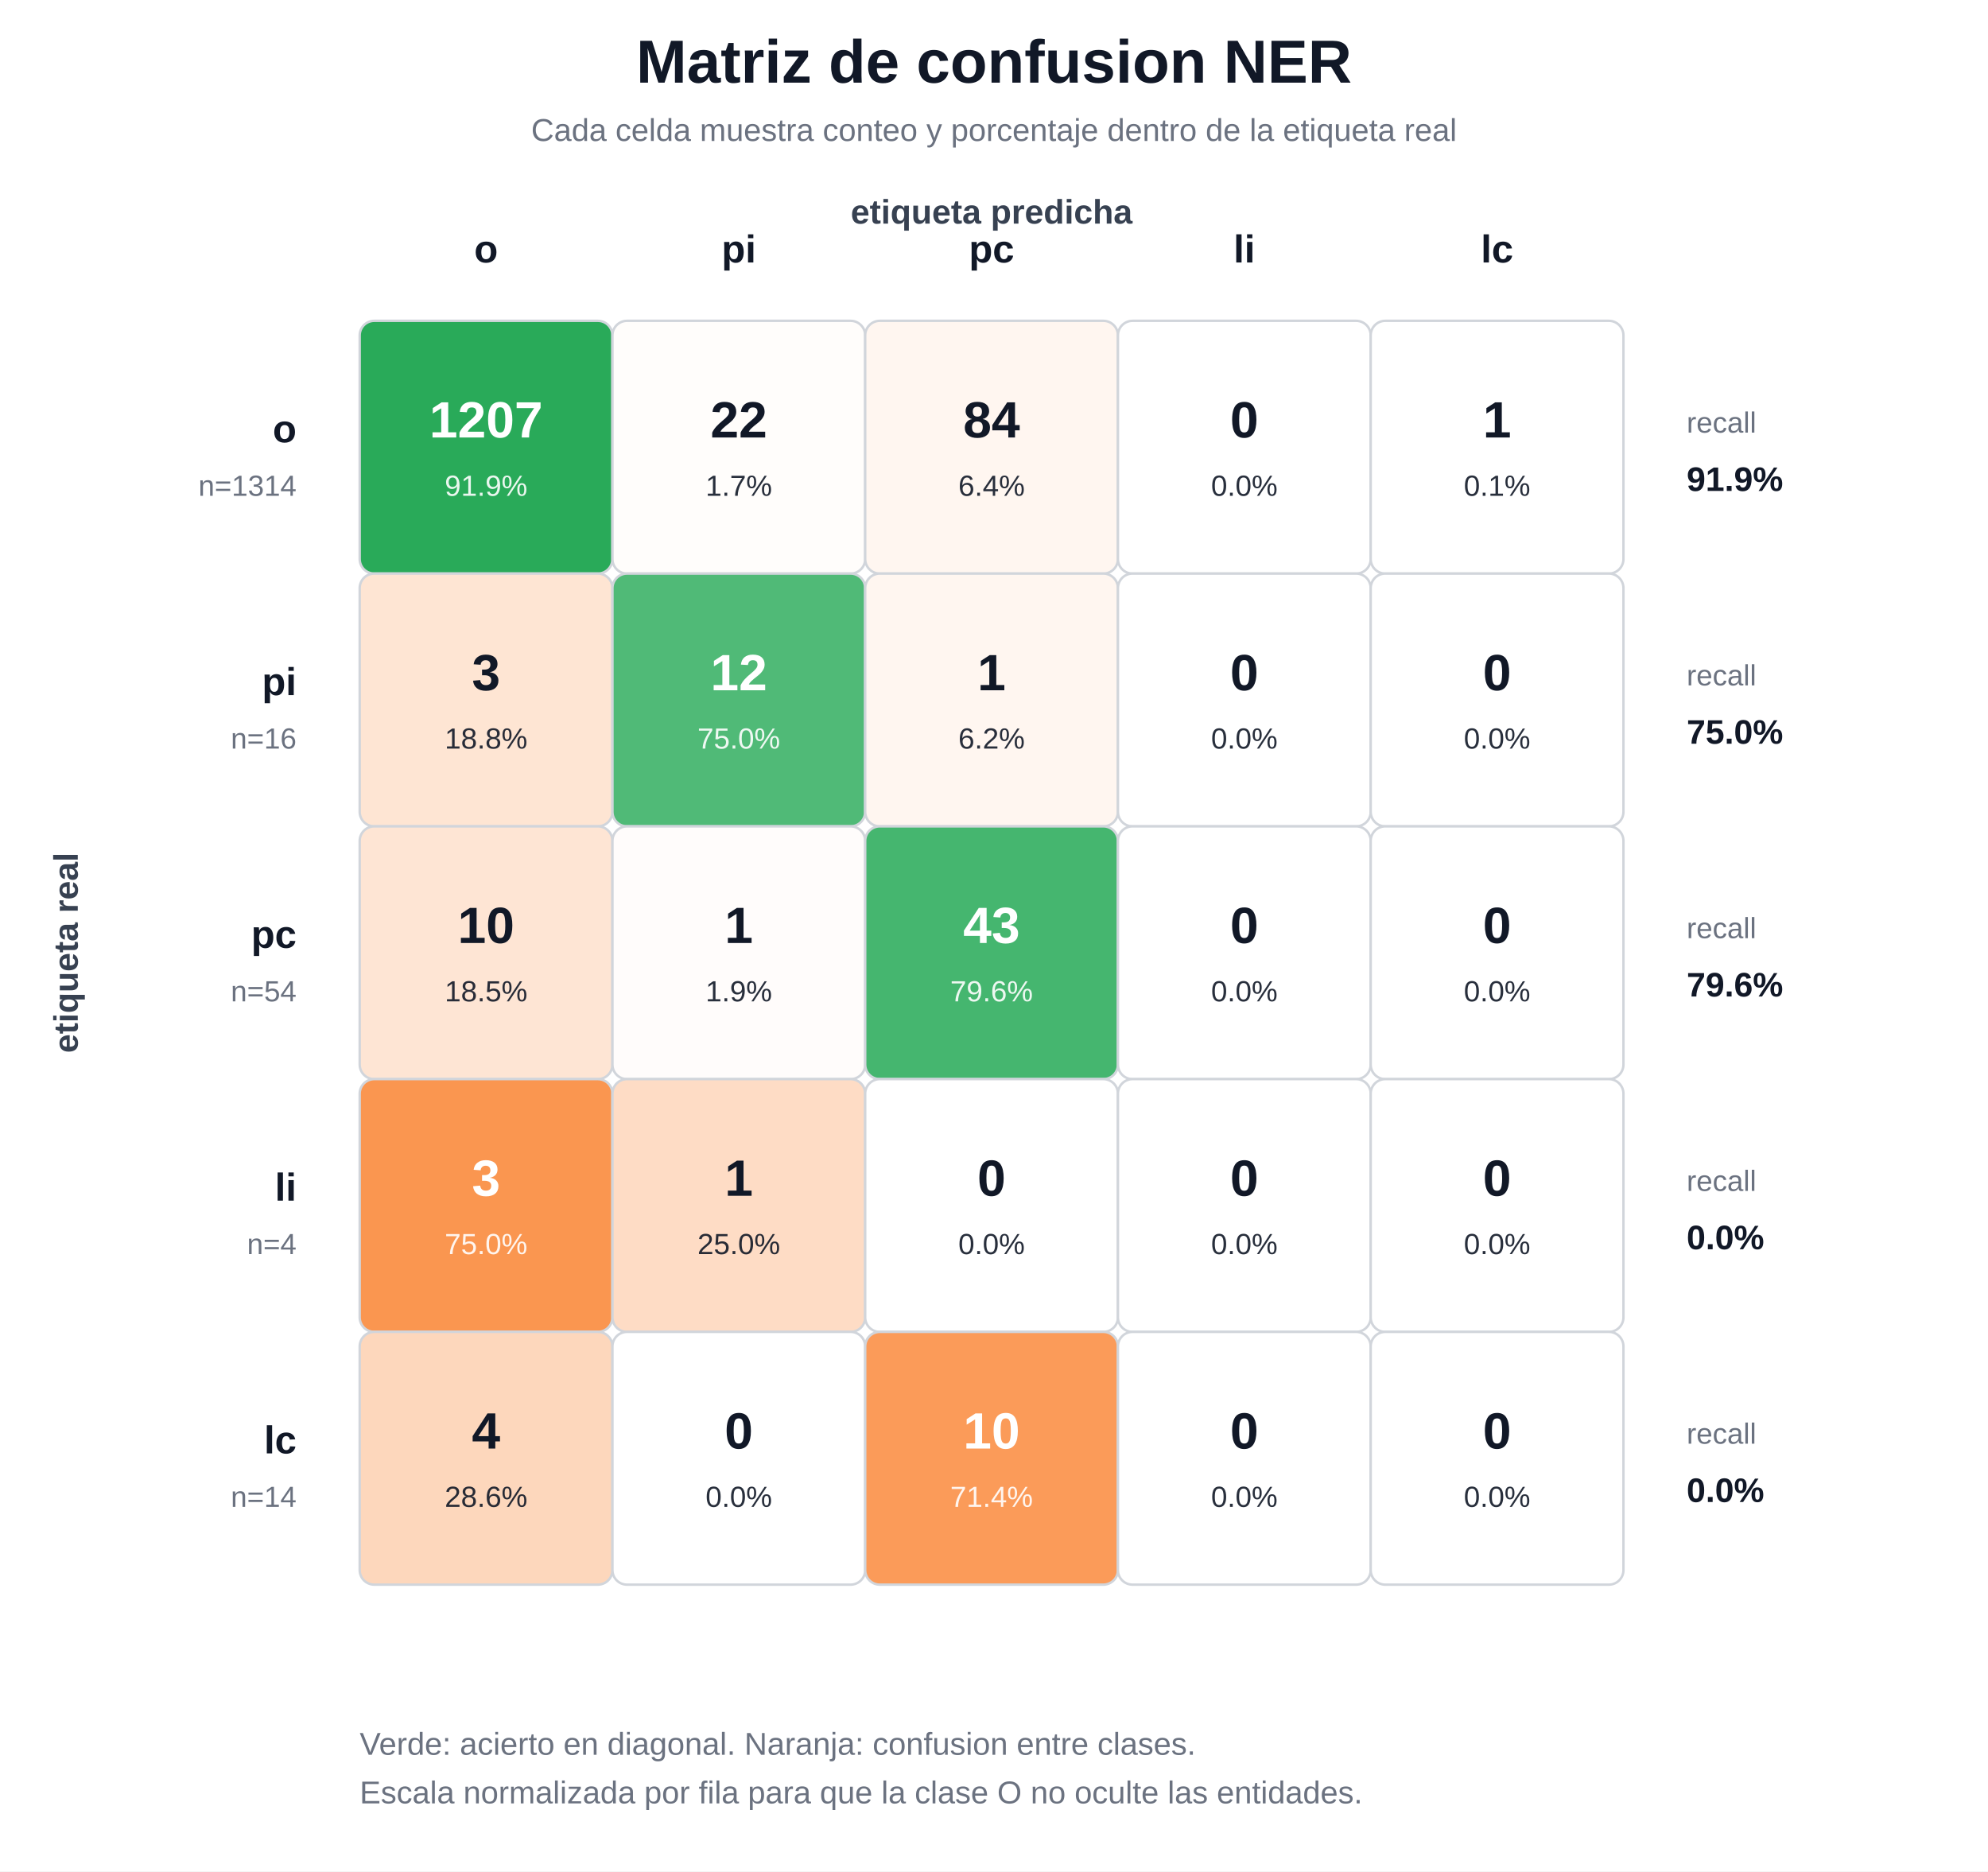
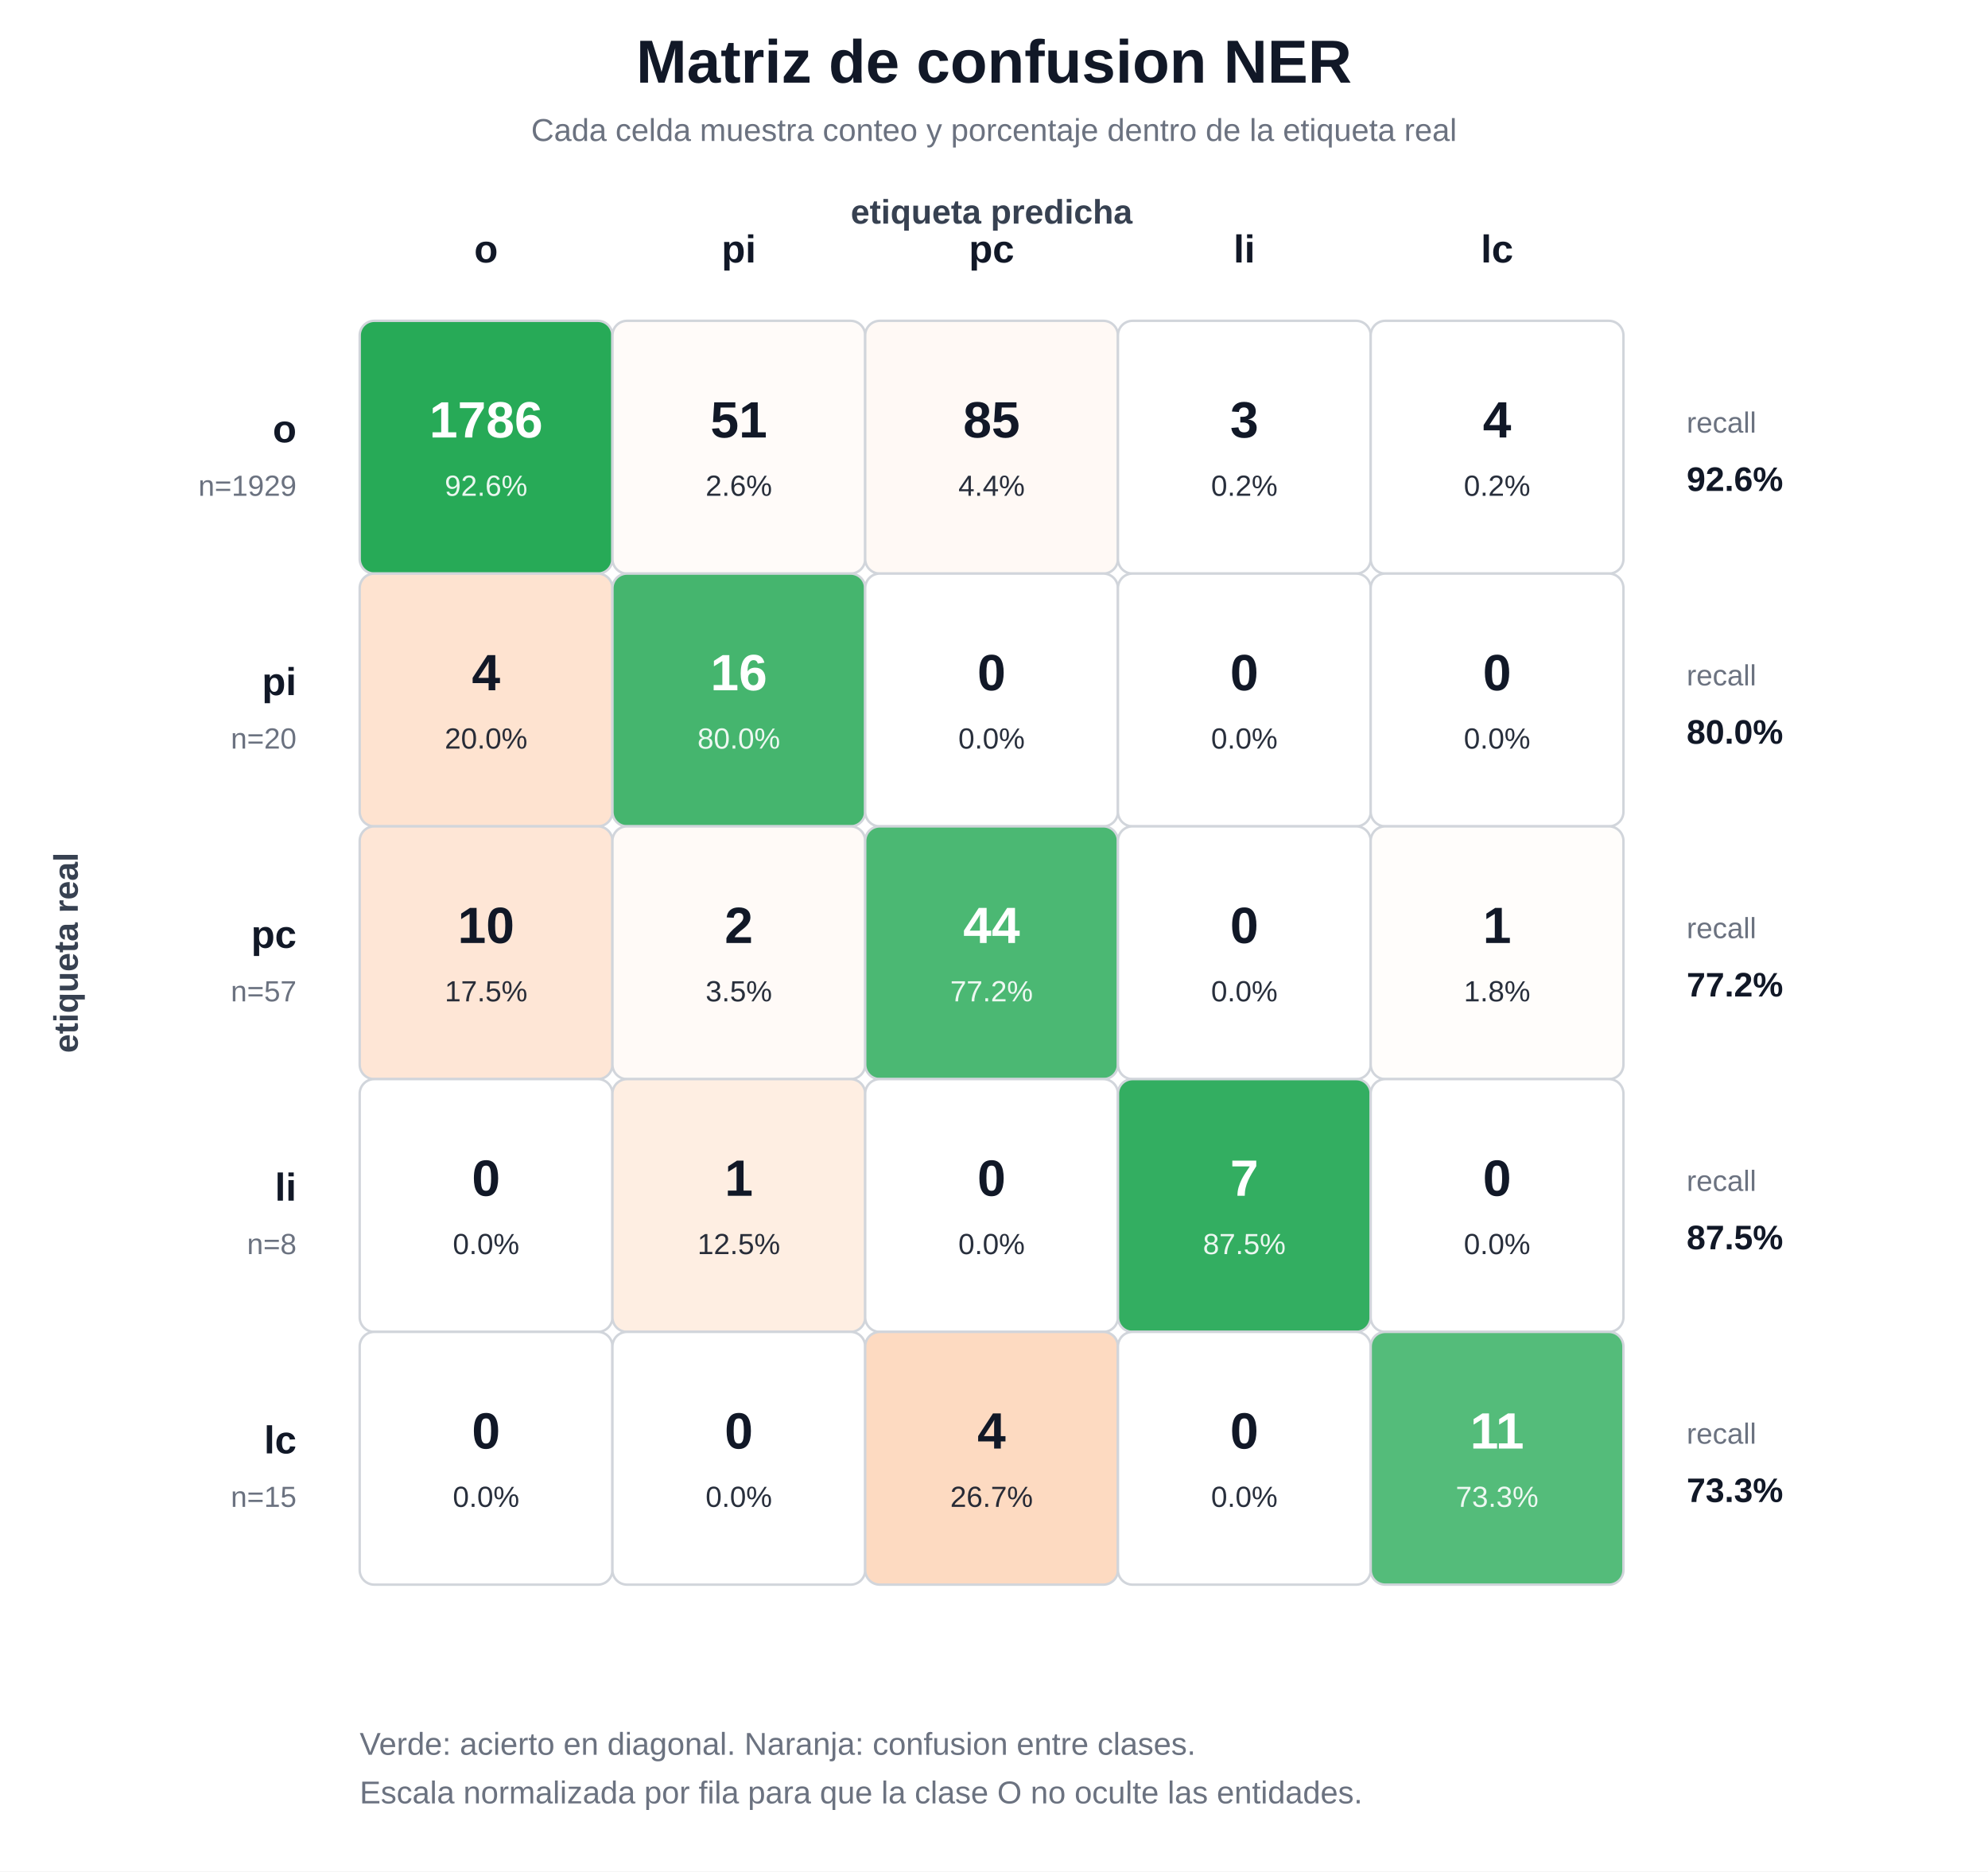
<svg xmlns="http://www.w3.org/2000/svg" width="818" height="770" viewBox="0 0 818 770">
  <style>
  .title { font: 700 25px Arial, sans-serif; fill: #111827; }
  .subtitle { font: 13px Arial, sans-serif; fill: #6b7280; }
  .axis-title { font: 700 14px Arial, sans-serif; fill: #374151; }
  .axis-label { font: 700 16px Arial, sans-serif; fill: #111827; }
  .support { font: 12px Arial, sans-serif; fill: #6b7280; }
  .cell-main { font: 700 21px Arial, sans-serif; }
  .cell-sub { font: 12px Arial, sans-serif; opacity: 0.9; }
  .metric { font: 12px Arial, sans-serif; fill: #6b7280; }
  .metric.strong { font: 700 14px Arial, sans-serif; fill: #111827; }
</style>
  <rect width="100%" height="100%" fill="#ffffff" />
  <text x="409.0" y="34" text-anchor="middle" class="title">Matriz de confusion NER</text>
  <text x="409.0" y="58" text-anchor="middle" class="subtitle">Cada celda muestra conteo y porcentaje dentro de la etiqueta real</text>
  <text x="408.0" y="92" text-anchor="middle" class="axis-title">etiqueta predicha</text>
  <text x="32" y="392.0" transform="rotate(-90 32 392.0)" text-anchor="middle" class="axis-title">etiqueta real</text>
  <text x="200.0" y="108" text-anchor="middle" class="axis-label">o</text>
  <text x="122" y="182.0" text-anchor="end" class="axis-label">o</text>
-   <text x="122" y="204.0" text-anchor="end" class="support">n=1314</text>
+   <text x="122" y="204.0" text-anchor="end" class="support">n=1929</text>
  <text x="304.0" y="108" text-anchor="middle" class="axis-label">pi</text>
  <text x="122" y="286.0" text-anchor="end" class="axis-label">pi</text>
-   <text x="122" y="308.0" text-anchor="end" class="support">n=16</text>
+   <text x="122" y="308.0" text-anchor="end" class="support">n=20</text>
  <text x="408.0" y="108" text-anchor="middle" class="axis-label">pc</text>
  <text x="122" y="390.0" text-anchor="end" class="axis-label">pc</text>
-   <text x="122" y="412.0" text-anchor="end" class="support">n=54</text>
+   <text x="122" y="412.0" text-anchor="end" class="support">n=57</text>
  <text x="512.0" y="108" text-anchor="middle" class="axis-label">li</text>
  <text x="122" y="494.0" text-anchor="end" class="axis-label">li</text>
-   <text x="122" y="516.0" text-anchor="end" class="support">n=4</text>
+   <text x="122" y="516.0" text-anchor="end" class="support">n=8</text>
  <text x="616.0" y="108" text-anchor="middle" class="axis-label">lc</text>
  <text x="122" y="598.0" text-anchor="end" class="axis-label">lc</text>
-   <text x="122" y="620.0" text-anchor="end" class="support">n=14</text>
-   <rect x="148" y="132" width="104" height="104" rx="6" fill="#29aa59" stroke="#d1d5db" />
-   <text x="200.0" y="180.0" text-anchor="middle" class="cell-main" fill="#ffffff">1207</text>
-   <text x="200.0" y="204.0" text-anchor="middle" class="cell-sub" fill="#ffffff">91.9%</text>
-   <rect x="252" y="132" width="104" height="104" rx="6" fill="#fffdfb" stroke="#d1d5db" />
-   <text x="304.0" y="180.0" text-anchor="middle" class="cell-main" fill="#111827">22</text>
-   <text x="304.0" y="204.0" text-anchor="middle" class="cell-sub" fill="#111827">1.7%</text>
-   <rect x="356" y="132" width="104" height="104" rx="6" fill="#fff6f0" stroke="#d1d5db" />
-   <text x="408.0" y="180.0" text-anchor="middle" class="cell-main" fill="#111827">84</text>
-   <text x="408.0" y="204.0" text-anchor="middle" class="cell-sub" fill="#111827">6.4%</text>
+   <text x="122" y="620.0" text-anchor="end" class="support">n=15</text>
+   <rect x="148" y="132" width="104" height="104" rx="6" fill="#27aa57" stroke="#d1d5db" />
+   <text x="200.0" y="180.0" text-anchor="middle" class="cell-main" fill="#ffffff">1786</text>
+   <text x="200.0" y="204.0" text-anchor="middle" class="cell-sub" fill="#ffffff">92.6%</text>
+   <rect x="252" y="132" width="104" height="104" rx="6" fill="#fffbf9" stroke="#d1d5db" />
+   <text x="304.0" y="180.0" text-anchor="middle" class="cell-main" fill="#111827">51</text>
+   <text x="304.0" y="204.0" text-anchor="middle" class="cell-sub" fill="#111827">2.6%</text>
+   <rect x="356" y="132" width="104" height="104" rx="6" fill="#fff9f5" stroke="#d1d5db" />
+   <text x="408.0" y="180.0" text-anchor="middle" class="cell-main" fill="#111827">85</text>
+   <text x="408.0" y="204.0" text-anchor="middle" class="cell-sub" fill="#111827">4.4%</text>
  <rect x="460" y="132" width="104" height="104" rx="6" fill="#ffffff" stroke="#d1d5db" />
-   <text x="512.0" y="180.0" text-anchor="middle" class="cell-main" fill="#111827">0</text>
-   <text x="512.0" y="204.0" text-anchor="middle" class="cell-sub" fill="#111827">0.0%</text>
+   <text x="512.0" y="180.0" text-anchor="middle" class="cell-main" fill="#111827">3</text>
+   <text x="512.0" y="204.0" text-anchor="middle" class="cell-sub" fill="#111827">0.2%</text>
  <rect x="564" y="132" width="104" height="104" rx="6" fill="#ffffff" stroke="#d1d5db" />
-   <text x="616.0" y="180.0" text-anchor="middle" class="cell-main" fill="#111827">1</text>
-   <text x="616.0" y="204.0" text-anchor="middle" class="cell-sub" fill="#111827">0.1%</text>
+   <text x="616.0" y="180.0" text-anchor="middle" class="cell-main" fill="#111827">4</text>
+   <text x="616.0" y="204.0" text-anchor="middle" class="cell-sub" fill="#111827">0.2%</text>
  <text x="694" y="178.0" class="metric">recall</text>
-   <text x="694" y="202.0" class="metric strong">91.9%</text>
-   <rect x="148" y="236" width="104" height="104" rx="6" fill="#fee5d3" stroke="#d1d5db" />
-   <text x="200.0" y="284.0" text-anchor="middle" class="cell-main" fill="#111827">3</text>
-   <text x="200.0" y="308.0" text-anchor="middle" class="cell-sub" fill="#111827">18.8%</text>
-   <rect x="252" y="236" width="104" height="104" rx="6" fill="#50ba77" stroke="#d1d5db" />
-   <text x="304.0" y="284.0" text-anchor="middle" class="cell-main" fill="#ffffff">12</text>
-   <text x="304.0" y="308.0" text-anchor="middle" class="cell-sub" fill="#ffffff">75.0%</text>
-   <rect x="356" y="236" width="104" height="104" rx="6" fill="#fff6f0" stroke="#d1d5db" />
-   <text x="408.0" y="284.0" text-anchor="middle" class="cell-main" fill="#111827">1</text>
-   <text x="408.0" y="308.0" text-anchor="middle" class="cell-sub" fill="#111827">6.2%</text>
+   <text x="694" y="202.0" class="metric strong">92.6%</text>
+   <rect x="148" y="236" width="104" height="104" rx="6" fill="#fee3d0" stroke="#d1d5db" />
+   <text x="200.0" y="284.0" text-anchor="middle" class="cell-main" fill="#111827">4</text>
+   <text x="200.0" y="308.0" text-anchor="middle" class="cell-sub" fill="#111827">20.0%</text>
+   <rect x="252" y="236" width="104" height="104" rx="6" fill="#45b56e" stroke="#d1d5db" />
+   <text x="304.0" y="284.0" text-anchor="middle" class="cell-main" fill="#ffffff">16</text>
+   <text x="304.0" y="308.0" text-anchor="middle" class="cell-sub" fill="#ffffff">80.0%</text>
+   <rect x="356" y="236" width="104" height="104" rx="6" fill="#ffffff" stroke="#d1d5db" />
+   <text x="408.0" y="284.0" text-anchor="middle" class="cell-main" fill="#111827">0</text>
+   <text x="408.0" y="308.0" text-anchor="middle" class="cell-sub" fill="#111827">0.0%</text>
  <rect x="460" y="236" width="104" height="104" rx="6" fill="#ffffff" stroke="#d1d5db" />
  <text x="512.0" y="284.0" text-anchor="middle" class="cell-main" fill="#111827">0</text>
  <text x="512.0" y="308.0" text-anchor="middle" class="cell-sub" fill="#111827">0.0%</text>
  <rect x="564" y="236" width="104" height="104" rx="6" fill="#ffffff" stroke="#d1d5db" />
  <text x="616.0" y="284.0" text-anchor="middle" class="cell-main" fill="#111827">0</text>
  <text x="616.0" y="308.0" text-anchor="middle" class="cell-sub" fill="#111827">0.0%</text>
  <text x="694" y="282.0" class="metric">recall</text>
-   <text x="694" y="306.0" class="metric strong">75.0%</text>
-   <rect x="148" y="340" width="104" height="104" rx="6" fill="#fee5d4" stroke="#d1d5db" />
+   <text x="694" y="306.0" class="metric strong">80.0%</text>
+   <rect x="148" y="340" width="104" height="104" rx="6" fill="#fee6d6" stroke="#d1d5db" />
  <text x="200.0" y="388.0" text-anchor="middle" class="cell-main" fill="#111827">10</text>
-   <text x="200.0" y="412.0" text-anchor="middle" class="cell-sub" fill="#111827">18.5%</text>
-   <rect x="252" y="340" width="104" height="104" rx="6" fill="#fffcfb" stroke="#d1d5db" />
-   <text x="304.0" y="388.0" text-anchor="middle" class="cell-main" fill="#111827">1</text>
-   <text x="304.0" y="412.0" text-anchor="middle" class="cell-sub" fill="#111827">1.9%</text>
-   <rect x="356" y="340" width="104" height="104" rx="6" fill="#45b66f" stroke="#d1d5db" />
-   <text x="408.0" y="388.0" text-anchor="middle" class="cell-main" fill="#ffffff">43</text>
-   <text x="408.0" y="412.0" text-anchor="middle" class="cell-sub" fill="#ffffff">79.6%</text>
+   <text x="200.0" y="412.0" text-anchor="middle" class="cell-sub" fill="#111827">17.5%</text>
+   <rect x="252" y="340" width="104" height="104" rx="6" fill="#fffaf7" stroke="#d1d5db" />
+   <text x="304.0" y="388.0" text-anchor="middle" class="cell-main" fill="#111827">2</text>
+   <text x="304.0" y="412.0" text-anchor="middle" class="cell-sub" fill="#111827">3.5%</text>
+   <rect x="356" y="340" width="104" height="104" rx="6" fill="#4bb873" stroke="#d1d5db" />
+   <text x="408.0" y="388.0" text-anchor="middle" class="cell-main" fill="#ffffff">44</text>
+   <text x="408.0" y="412.0" text-anchor="middle" class="cell-sub" fill="#ffffff">77.2%</text>
  <rect x="460" y="340" width="104" height="104" rx="6" fill="#ffffff" stroke="#d1d5db" />
  <text x="512.0" y="388.0" text-anchor="middle" class="cell-main" fill="#111827">0</text>
  <text x="512.0" y="412.0" text-anchor="middle" class="cell-sub" fill="#111827">0.0%</text>
-   <rect x="564" y="340" width="104" height="104" rx="6" fill="#ffffff" stroke="#d1d5db" />
-   <text x="616.0" y="388.0" text-anchor="middle" class="cell-main" fill="#111827">0</text>
-   <text x="616.0" y="412.0" text-anchor="middle" class="cell-sub" fill="#111827">0.0%</text>
+   <rect x="564" y="340" width="104" height="104" rx="6" fill="#fffdfb" stroke="#d1d5db" />
+   <text x="616.0" y="388.0" text-anchor="middle" class="cell-main" fill="#111827">1</text>
+   <text x="616.0" y="412.0" text-anchor="middle" class="cell-sub" fill="#111827">1.8%</text>
  <text x="694" y="386.0" class="metric">recall</text>
-   <text x="694" y="410.0" class="metric strong">79.6%</text>
-   <rect x="148" y="444" width="104" height="104" rx="6" fill="#fa9650" stroke="#d1d5db" />
-   <text x="200.0" y="492.0" text-anchor="middle" class="cell-main" fill="#ffffff">3</text>
-   <text x="200.0" y="516.0" text-anchor="middle" class="cell-sub" fill="#ffffff">75.0%</text>
-   <rect x="252" y="444" width="104" height="104" rx="6" fill="#fedcc5" stroke="#d1d5db" />
+   <text x="694" y="410.0" class="metric strong">77.2%</text>
+   <rect x="148" y="444" width="104" height="104" rx="6" fill="#ffffff" stroke="#d1d5db" />
+   <text x="200.0" y="492.0" text-anchor="middle" class="cell-main" fill="#111827">0</text>
+   <text x="200.0" y="516.0" text-anchor="middle" class="cell-sub" fill="#111827">0.0%</text>
+   <rect x="252" y="444" width="104" height="104" rx="6" fill="#feeee2" stroke="#d1d5db" />
  <text x="304.0" y="492.0" text-anchor="middle" class="cell-main" fill="#111827">1</text>
-   <text x="304.0" y="516.0" text-anchor="middle" class="cell-sub" fill="#111827">25.0%</text>
+   <text x="304.0" y="516.0" text-anchor="middle" class="cell-sub" fill="#111827">12.5%</text>
  <rect x="356" y="444" width="104" height="104" rx="6" fill="#ffffff" stroke="#d1d5db" />
  <text x="408.0" y="492.0" text-anchor="middle" class="cell-main" fill="#111827">0</text>
  <text x="408.0" y="516.0" text-anchor="middle" class="cell-sub" fill="#111827">0.0%</text>
-   <rect x="460" y="444" width="104" height="104" rx="6" fill="#ffffff" stroke="#d1d5db" />
-   <text x="512.0" y="492.0" text-anchor="middle" class="cell-main" fill="#111827">0</text>
-   <text x="512.0" y="516.0" text-anchor="middle" class="cell-sub" fill="#111827">0.0%</text>
+   <rect x="460" y="444" width="104" height="104" rx="6" fill="#33ae61" stroke="#d1d5db" />
+   <text x="512.0" y="492.0" text-anchor="middle" class="cell-main" fill="#ffffff">7</text>
+   <text x="512.0" y="516.0" text-anchor="middle" class="cell-sub" fill="#ffffff">87.5%</text>
  <rect x="564" y="444" width="104" height="104" rx="6" fill="#ffffff" stroke="#d1d5db" />
  <text x="616.0" y="492.0" text-anchor="middle" class="cell-main" fill="#111827">0</text>
  <text x="616.0" y="516.0" text-anchor="middle" class="cell-sub" fill="#111827">0.0%</text>
  <text x="694" y="490.0" class="metric">recall</text>
-   <text x="694" y="514.0" class="metric strong">0.0%</text>
-   <rect x="148" y="548" width="104" height="104" rx="6" fill="#fdd7bc" stroke="#d1d5db" />
-   <text x="200.0" y="596.0" text-anchor="middle" class="cell-main" fill="#111827">4</text>
-   <text x="200.0" y="620.0" text-anchor="middle" class="cell-sub" fill="#111827">28.6%</text>
+   <text x="694" y="514.0" class="metric strong">87.5%</text>
+   <rect x="148" y="548" width="104" height="104" rx="6" fill="#ffffff" stroke="#d1d5db" />
+   <text x="200.0" y="596.0" text-anchor="middle" class="cell-main" fill="#111827">0</text>
+   <text x="200.0" y="620.0" text-anchor="middle" class="cell-sub" fill="#111827">0.0%</text>
  <rect x="252" y="548" width="104" height="104" rx="6" fill="#ffffff" stroke="#d1d5db" />
  <text x="304.0" y="596.0" text-anchor="middle" class="cell-main" fill="#111827">0</text>
  <text x="304.0" y="620.0" text-anchor="middle" class="cell-sub" fill="#111827">0.0%</text>
-   <rect x="356" y="548" width="104" height="104" rx="6" fill="#fb9b59" stroke="#d1d5db" />
-   <text x="408.0" y="596.0" text-anchor="middle" class="cell-main" fill="#ffffff">10</text>
-   <text x="408.0" y="620.0" text-anchor="middle" class="cell-sub" fill="#ffffff">71.4%</text>
+   <rect x="356" y="548" width="104" height="104" rx="6" fill="#fddac1" stroke="#d1d5db" />
+   <text x="408.0" y="596.0" text-anchor="middle" class="cell-main" fill="#111827">4</text>
+   <text x="408.0" y="620.0" text-anchor="middle" class="cell-sub" fill="#111827">26.7%</text>
  <rect x="460" y="548" width="104" height="104" rx="6" fill="#ffffff" stroke="#d1d5db" />
  <text x="512.0" y="596.0" text-anchor="middle" class="cell-main" fill="#111827">0</text>
  <text x="512.0" y="620.0" text-anchor="middle" class="cell-sub" fill="#111827">0.0%</text>
-   <rect x="564" y="548" width="104" height="104" rx="6" fill="#ffffff" stroke="#d1d5db" />
-   <text x="616.0" y="596.0" text-anchor="middle" class="cell-main" fill="#111827">0</text>
-   <text x="616.0" y="620.0" text-anchor="middle" class="cell-sub" fill="#111827">0.0%</text>
+   <rect x="564" y="548" width="104" height="104" rx="6" fill="#54bc7a" stroke="#d1d5db" />
+   <text x="616.0" y="596.0" text-anchor="middle" class="cell-main" fill="#ffffff">11</text>
+   <text x="616.0" y="620.0" text-anchor="middle" class="cell-sub" fill="#ffffff">73.3%</text>
  <text x="694" y="594.0" class="metric">recall</text>
-   <text x="694" y="618.0" class="metric strong">0.0%</text>
+   <text x="694" y="618.0" class="metric strong">73.3%</text>
  <text x="148" y="722" class="subtitle">Verde: acierto en diagonal. Naranja: confusion entre clases.</text>
  <text x="148" y="742" class="subtitle">Escala normalizada por fila para que la clase O no oculte las entidades.</text>
</svg>
